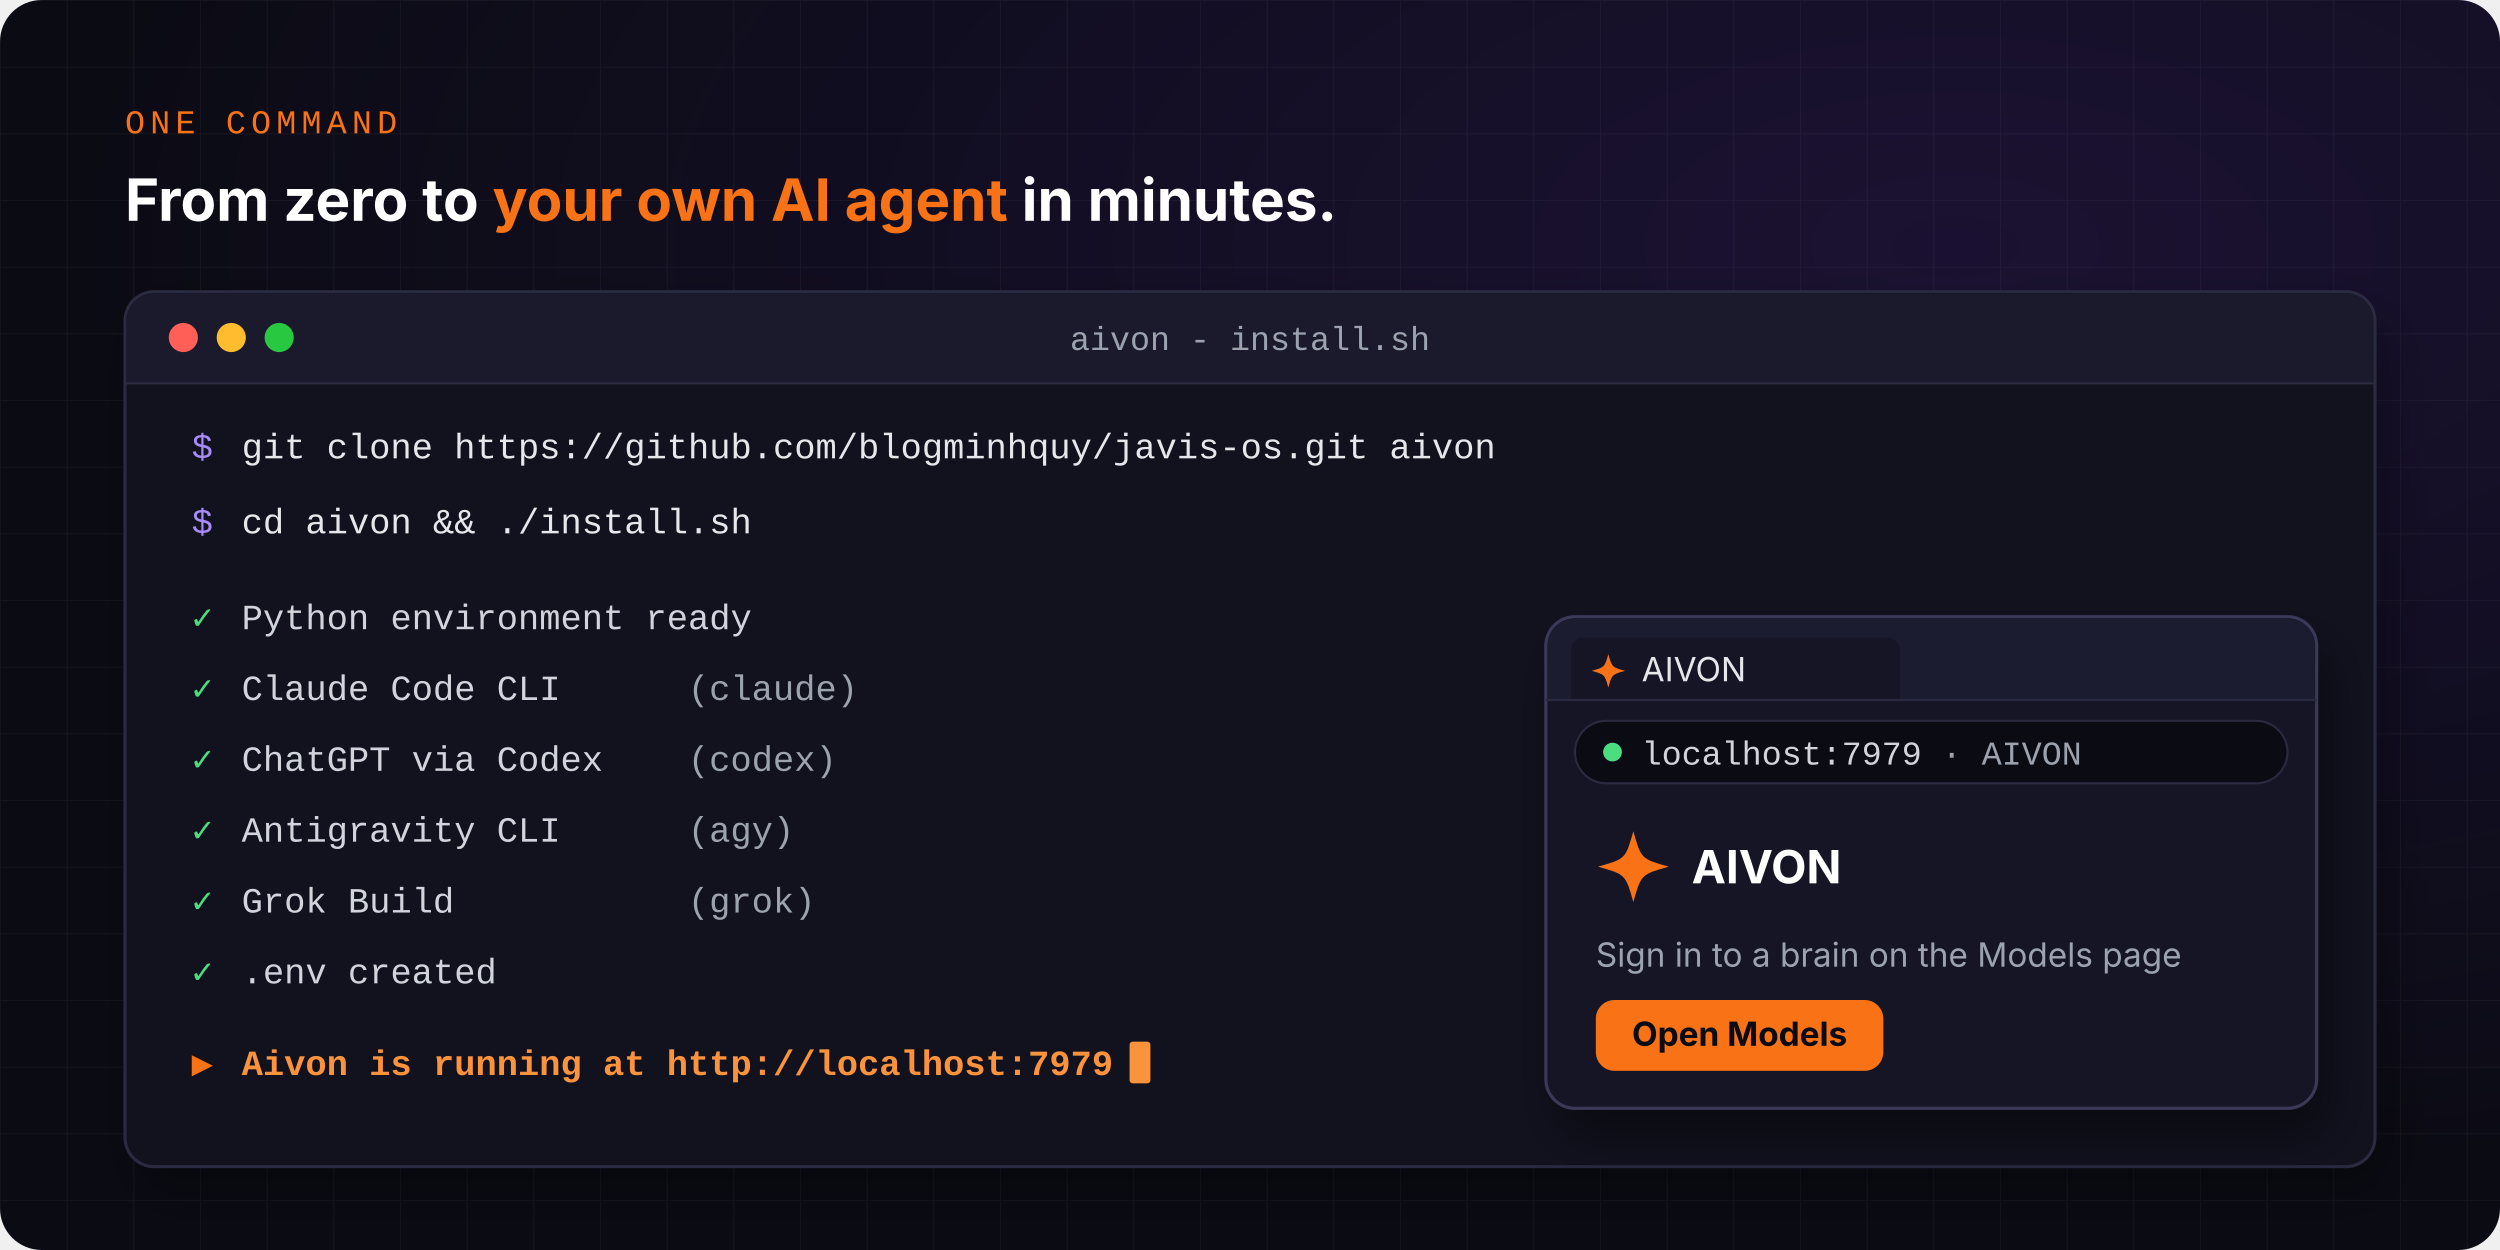
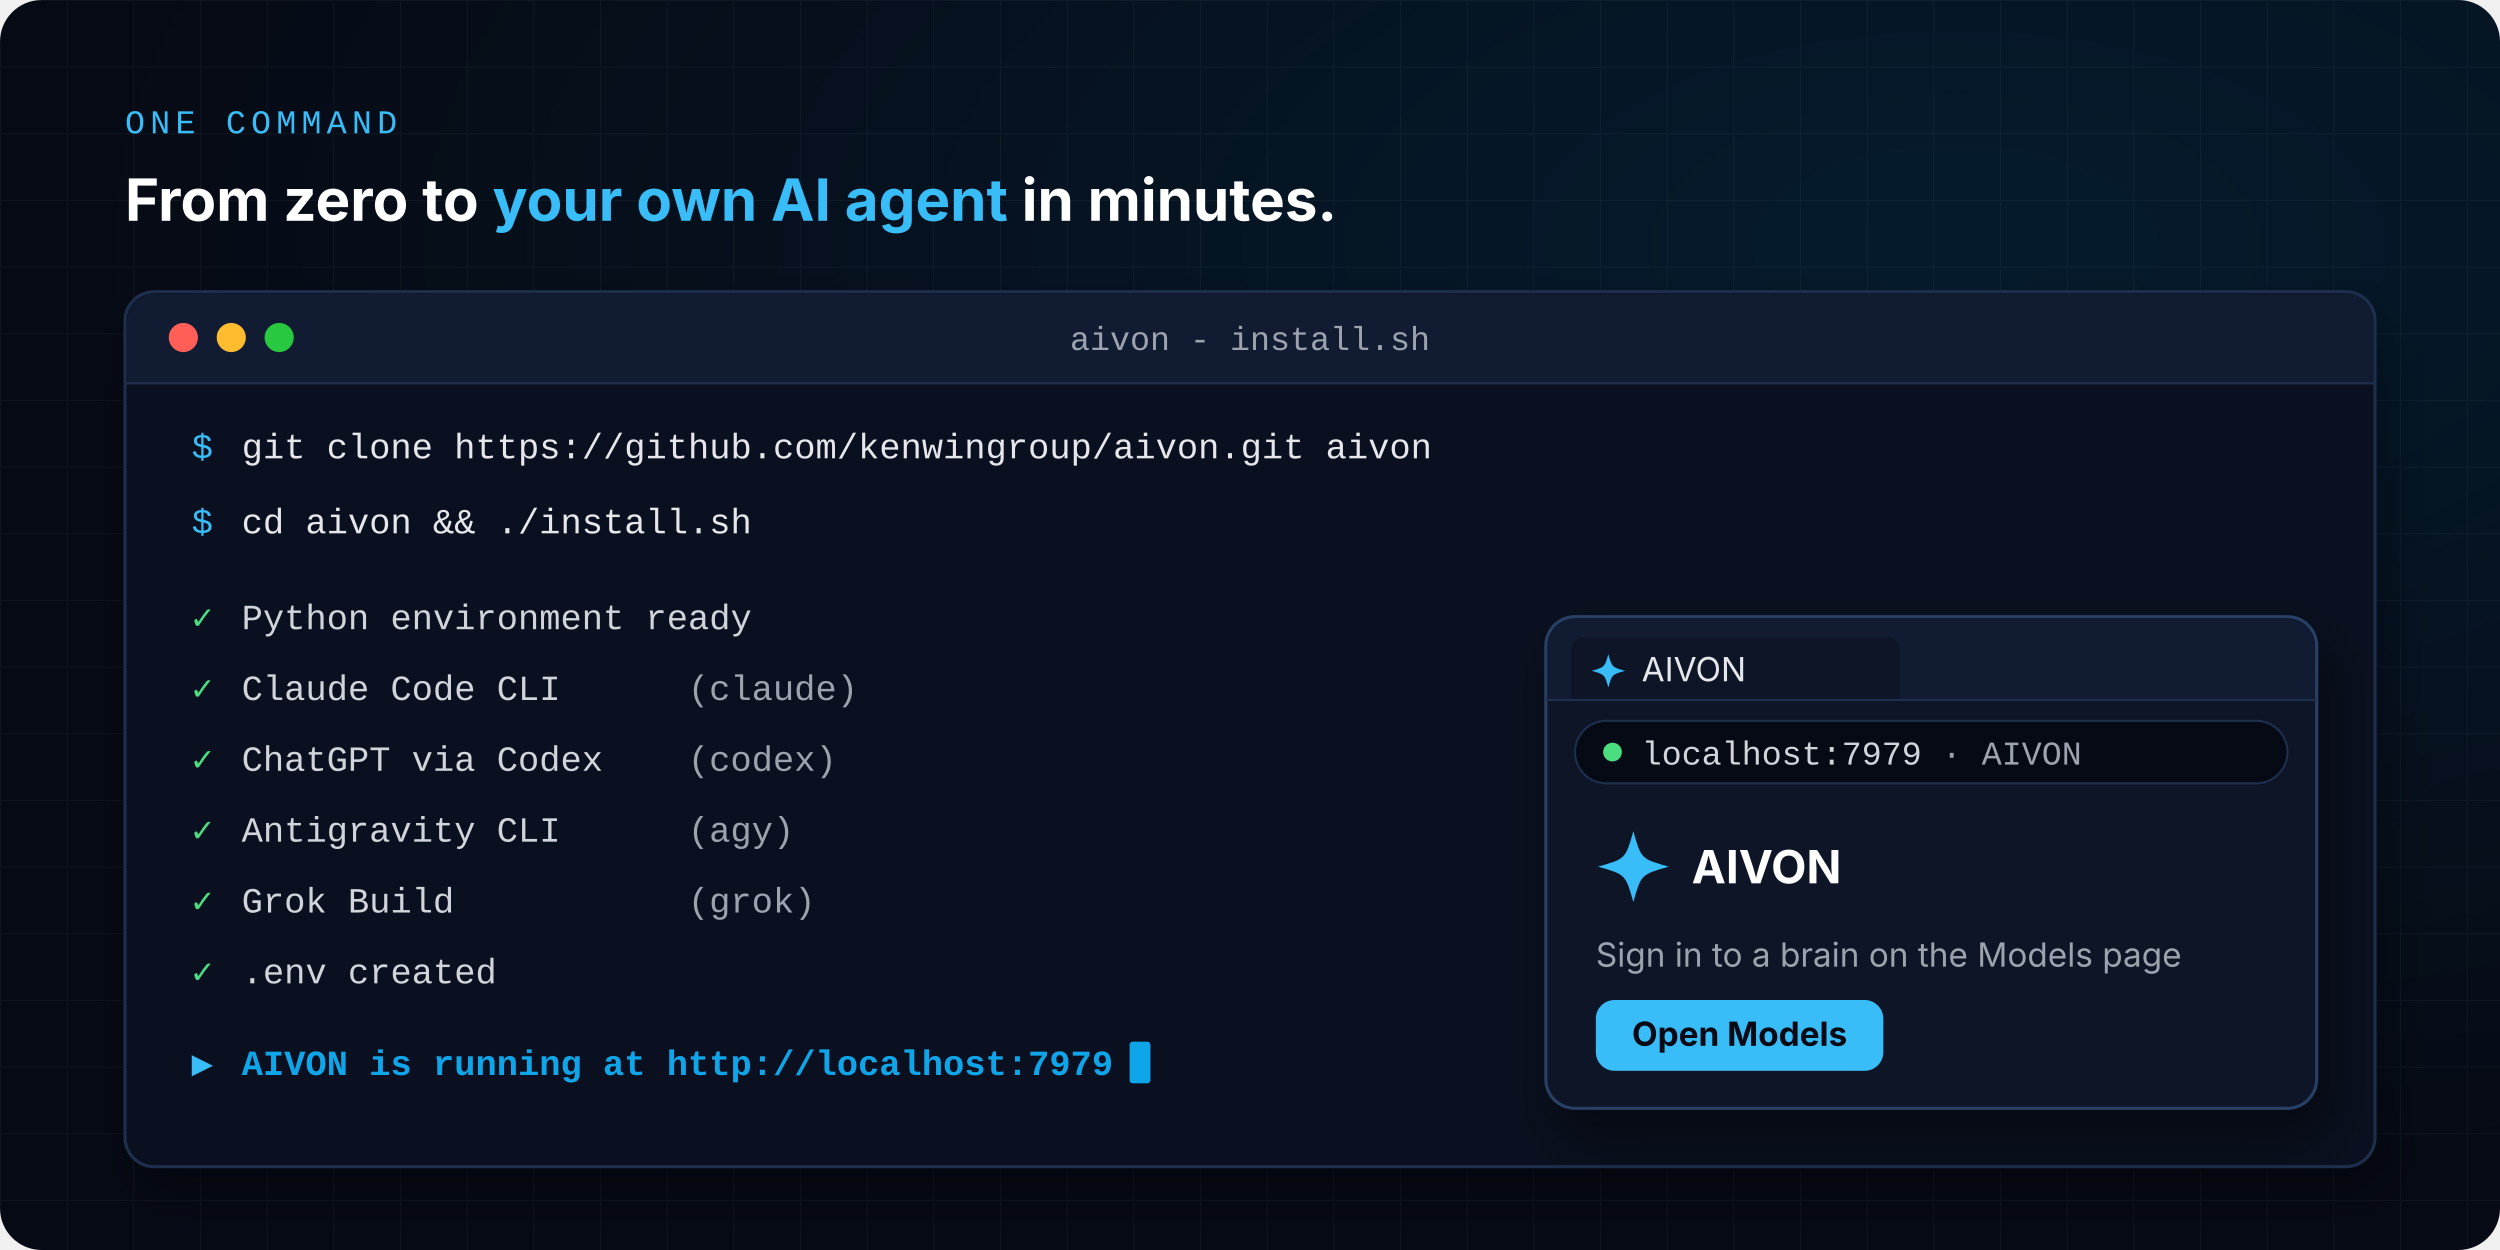
<svg xmlns="http://www.w3.org/2000/svg" viewBox="0 0 1200 600" role="img" aria-labelledby="t d">
  <defs>
    <radialGradient id="gl" cx="0.78" cy="0.2" r="0.75">
-       <stop offset="0" stop-color="#7c3aed" stop-opacity=".14" />
-       <stop offset="1" stop-color="#7c3aed" stop-opacity="0" />
+       <stop offset="0" stop-color="#0284c7" stop-opacity=".14" />
+       <stop offset="1" stop-color="#0284c7" stop-opacity="0" />
    </radialGradient>
    <pattern id="gr" width="32" height="32" patternUnits="userSpaceOnUse">
      <path d="M32 0H0V32" fill="none" stroke="#ffffff" stroke-opacity=".04" />
    </pattern>
    <clipPath id="tc">
      <rect x="62" y="186" width="1076" height="372" rx="12" />
    </clipPath>
    <filter id="sh" x="-20%" y="-20%" width="140%" height="140%">
      <feGaussianBlur stdDeviation="12" />
    </filter>
  </defs>
  <style>
@keyframes cl0{0%,1.15%{opacity:0}1.23%,100%{opacity:1}}
.cl0{animation:cl0 13.0s linear infinite}
@keyframes cv0{0%,3.85%{transform:translateX(0px);animation-timing-function:steps(59,end)}17.69%,100%{transform:translateX(601.8px)}}
.cv0{transform:translateX(601.8px);animation:cv0 13.0s linear infinite}
@keyframes cu0{0%,1.15%{opacity:0}1.23%,19.62%{opacity:1}19.69%,100%{opacity:0}}
.cu0{opacity:0;animation:cu0 13.0s linear infinite}
@keyframes cl1{0%,19.62%{opacity:0}19.69%,100%{opacity:1}}
.cl1{animation:cl1 13.0s linear infinite}
@keyframes cv1{0%,22.31%{transform:translateX(0px);animation-timing-function:steps(24,end)}28.46%,100%{transform:translateX(244.8px)}}
.cv1{transform:translateX(244.8px);animation:cv1 13.0s linear infinite}
@keyframes cu1{0%,19.62%{opacity:0}19.69%,30.38%{opacity:1}30.46%,100%{opacity:0}}
.cu1{opacity:0;animation:cu1 13.0s linear infinite}
@keyframes ol0{0%,33.08%{opacity:0}34.00%,100%{opacity:1}}
.ol0{animation:ol0 13.0s ease-out infinite}
@keyframes ol1{0%,36.54%{opacity:0}37.46%,100%{opacity:1}}
.ol1{animation:ol1 13.0s ease-out infinite}
@keyframes ol2{0%,40.00%{opacity:0}40.92%,100%{opacity:1}}
.ol2{animation:ol2 13.0s ease-out infinite}
@keyframes ol3{0%,43.46%{opacity:0}44.38%,100%{opacity:1}}
.ol3{animation:ol3 13.0s ease-out infinite}
@keyframes ol4{0%,46.92%{opacity:0}47.85%,100%{opacity:1}}
.ol4{animation:ol4 13.0s ease-out infinite}
@keyframes ol5{0%,50.38%{opacity:0}51.31%,100%{opacity:1}}
.ol5{animation:ol5 13.0s ease-out infinite}
@keyframes ol6{0%,54.62%{opacity:0}55.54%,100%{opacity:1}}
.ol6{animation:ol6 13.0s ease-out infinite}
@keyframes br{0%,59.23%{opacity:0;transform:translateY(48px)}65.00%,100%{opacity:1;transform:translateY(0px)}}
.br{animation:br 13.0s cubic-bezier(.2,.8,.2,1) infinite}
@keyframes sc{0%,90.00%{opacity:1}94.62%,100%{opacity:0}}
.sc{animation:sc 13.0s ease-in-out infinite}
@keyframes blink{0%,49.9%{opacity:1}50%,100%{opacity:0}}
.blink{animation:blink 1.1s steps(1,end) infinite}
@media (prefers-reduced-motion: reduce){*{animation:none !important}}
</style>
-   <rect width="1200" height="600" rx="20" fill="#0b0b14" />
+   <rect width="1200" height="600" rx="20" fill="#060a14" />
  <rect width="1200" height="600" rx="20" fill="url(#gr)" />
  <rect width="1200" height="600" rx="20" fill="url(#gl)" />
-   <text x="60" y="64" fill="#f97316" font-size="16" letter-spacing="2.5" font-family="ui-monospace, 'SFMono-Regular', Consolas, 'Courier New', monospace">ONE COMMAND</text>
-   <text x="60" y="106" fill="#ffffff" font-size="28" font-weight="700" font-family="Inter, 'Segoe UI', system-ui, -apple-system, Arial, sans-serif">From zero to <tspan fill="#f97316">your own AI agent</tspan> in minutes.</text>
+   <text x="60" y="64" fill="#38bdf8" font-size="16" letter-spacing="2.5" font-family="ui-monospace, 'SFMono-Regular', Consolas, 'Courier New', monospace">ONE COMMAND</text>
+   <text x="60" y="106" fill="#ffffff" font-size="28" font-weight="700" font-family="Inter, 'Segoe UI', system-ui, -apple-system, Arial, sans-serif">From zero to <tspan fill="#38bdf8">your own AI agent</tspan> in minutes.</text>
  <rect x="66" y="152" width="1080" height="420" rx="14" fill="#000" opacity=".35" filter="url(#sh)" />
-   <rect x="60" y="140" width="1080" height="420" rx="14" fill="#12121f" stroke="#2a2a40" stroke-width="1.5" />
-   <path d="M61,184 V154 a13,13 0 0 1 13,-13 H1126 a13,13 0 0 1 13,13 V184 Z" fill="#1a1a2c" />
-   <line x1="60" y1="184" x2="1140" y2="184" stroke="#2a2a40" />
+   <rect x="60" y="140" width="1080" height="420" rx="14" fill="#0a101f" stroke="#1e2f4d" stroke-width="1.5" />
+   <path d="M61,184 V154 a13,13 0 0 1 13,-13 H1126 a13,13 0 0 1 13,13 V184 Z" fill="#111c33" />
+   <line x1="60" y1="184" x2="1140" y2="184" stroke="#1e2f4d" />
  <circle cx="88" cy="162" r="7" fill="#ff5f57" />
  <circle cx="111" cy="162" r="7" fill="#febc2e" />
  <circle cx="134" cy="162" r="7" fill="#28c840" />
  <text x="600" y="168" fill="#9ca3af" font-size="16" text-anchor="middle" font-family="ui-monospace, 'SFMono-Regular', Consolas, 'Courier New', monospace">aivon - install.sh</text>
  <g class="sc">
    <g clip-path="url(#tc)" font-size="17" font-family="ui-monospace, 'SFMono-Regular', Consolas, 'Courier New', monospace">
      <g class="cl0">
-         <text x="92" y="220" fill="#a78bfa">$</text>
-         <text x="116" y="220" fill="#e5e7eb" textLength="601.8" lengthAdjust="spacing">git clone https://github.com/blogminhquy/javis-os.git aivon</text>
+         <text x="92" y="220" fill="#38bdf8">$</text>
+         <text x="116" y="220" fill="#e5e7eb" textLength="601.8" lengthAdjust="spacing">git clone https://github.com/kenwingroup/aivon.git aivon</text>
        <g class="cv0">
-           <rect x="116" y="200" width="617.8" height="28" fill="#12121f" />
+           <rect x="116" y="200" width="617.8" height="28" fill="#0a101f" />
          <rect class="cu0" x="117" y="204" width="10" height="20" rx="1.5" fill="#e5e7eb" />
        </g>
      </g>
      <g class="cl1">
-         <text x="92" y="256" fill="#a78bfa">$</text>
+         <text x="92" y="256" fill="#38bdf8">$</text>
        <text x="116" y="256" fill="#e5e7eb" textLength="244.8" lengthAdjust="spacing">cd aivon &amp;&amp; ./install.sh</text>
        <g class="cv1">
-           <rect x="116" y="236" width="260.8" height="28" fill="#12121f" />
+           <rect x="116" y="236" width="260.8" height="28" fill="#0a101f" />
          <rect class="cu1" x="117" y="240" width="10" height="20" rx="1.5" fill="#e5e7eb" />
        </g>
      </g>
      <g class="ol0">
        <text x="92" y="302" fill="#4ade80" font-weight="700">✓</text>
        <text x="116" y="302" fill="#d1d5db">Python environment ready</text>
      </g>
      <g class="ol1">
        <text x="92" y="336" fill="#4ade80" font-weight="700">✓</text>
        <text x="116" y="336" fill="#d1d5db">Claude Code CLI</text>
        <text x="330.2" y="336" fill="#9ca3af">(claude)</text>
      </g>
      <g class="ol2">
        <text x="92" y="370" fill="#4ade80" font-weight="700">✓</text>
        <text x="116" y="370" fill="#d1d5db">ChatGPT via Codex</text>
        <text x="330.2" y="370" fill="#9ca3af">(codex)</text>
      </g>
      <g class="ol3">
        <text x="92" y="404" fill="#4ade80" font-weight="700">✓</text>
        <text x="116" y="404" fill="#d1d5db">Antigravity CLI</text>
        <text x="330.2" y="404" fill="#9ca3af">(agy)</text>
      </g>
      <g class="ol4">
        <text x="92" y="438" fill="#4ade80" font-weight="700">✓</text>
        <text x="116" y="438" fill="#d1d5db">Grok Build</text>
        <text x="330.2" y="438" fill="#9ca3af">(grok)</text>
      </g>
      <g class="ol5">
        <text x="92" y="472" fill="#4ade80" font-weight="700">✓</text>
        <text x="116" y="472" fill="#d1d5db">.env created</text>
      </g>
      <g class="ol6">
-         <text x="92" y="516" fill="#f97316">▶</text>
-         <text x="116" y="516" fill="#fb923c" font-weight="700" textLength="418.2" lengthAdjust="spacing">Aivon is running at http://localhost:7979</text>
-         <rect class="blink" x="542.2" y="500" width="10" height="20" rx="1.5" fill="#fb923c" />
+         <text x="92" y="516" fill="#38bdf8">▶</text>
+         <text x="116" y="516" fill="#0ea5e9" font-weight="700" textLength="418.2" lengthAdjust="spacing">AIVON is running at http://localhost:7979</text>
+         <rect class="blink" x="542.2" y="500" width="10" height="20" rx="1.5" fill="#0ea5e9" />
      </g>
    </g>
    <g class="br">
      <rect x="748" y="310" width="370" height="236" rx="14" fill="#000" opacity=".45" filter="url(#sh)" />
-       <rect x="742" y="296" width="370" height="236" rx="14" fill="#151525" stroke="#3a3a58" stroke-width="1.5" />
-       <path d="M743,336 V310 a13,13 0 0 1 13,-13 H1098 a13,13 0 0 1 13,13 V336 Z" fill="#1c1c30" />
-       <path d="M754,336 V312 a6,6 0 0 1 6,-6 H906 a6,6 0 0 1 6,6 V336 Z" fill="#151525" />
-       <path d="M772,314 C773.76,320.24 773.76,320.24 780,322 C773.76,323.76 773.76,323.76 772,330 C770.24,323.76 770.24,323.76 764,322 C770.24,320.24 770.24,320.24 772,314Z" fill="#f97316" />
+       <rect x="742" y="296" width="370" height="236" rx="14" fill="#0d1527" stroke="#284066" stroke-width="1.5" />
+       <path d="M743,336 V310 a13,13 0 0 1 13,-13 H1098 a13,13 0 0 1 13,13 V336 Z" fill="#111c33" />
+       <path d="M754,336 V312 a6,6 0 0 1 6,-6 H906 a6,6 0 0 1 6,6 V336 Z" fill="#0d1527" />
+       <path d="M772,314 C773.76,320.24 773.76,320.24 780,322 C773.76,323.76 773.76,323.76 772,330 C770.24,323.76 770.24,323.76 764,322 C770.24,320.24 770.24,320.24 772,314Z" fill="#38bdf8" />
      <text x="788" y="327" fill="#e5e7eb" font-size="16" font-family="Inter, 'Segoe UI', system-ui, -apple-system, Arial, sans-serif">AIVON</text>
-       <line x1="742" y1="336" x2="1112" y2="336" stroke="#2a2a40" />
-       <rect x="756" y="346" width="342" height="30" rx="15" fill="#0b0b14" stroke="#2a2a40" />
+       <line x1="742" y1="336" x2="1112" y2="336" stroke="#1e2f4d" />
+       <rect x="756" y="346" width="342" height="30" rx="15" fill="#060a14" stroke="#1e2f4d" />
      <circle cx="774" cy="361" r="4.5" fill="#4ade80" />
      <text x="788" y="367" fill="#d1d5db" font-size="16" font-family="ui-monospace, 'SFMono-Regular', Consolas, 'Courier New', monospace">localhost:7979 <tspan fill="#9ca3af">· AIVON</tspan>
      </text>
-       <path d="M784,399 C787.74,412.26 787.74,412.26 801,416 C787.74,419.74 787.74,419.74 784,433 C780.26,419.74 780.26,419.74 767,416 C780.26,412.26 780.26,412.26 784,399Z" fill="#f97316" />
+       <path d="M784,399 C787.74,412.26 787.74,412.26 801,416 C787.74,419.74 787.74,419.74 784,433 C780.26,419.74 780.26,419.74 767,416 C780.26,412.26 780.26,412.26 784,399Z" fill="#38bdf8" />
      <text x="812" y="424" fill="#ffffff" font-size="22" font-weight="700" font-family="Inter, 'Segoe UI', system-ui, -apple-system, Arial, sans-serif">AIVON</text>
      <text x="766" y="464" fill="#9ca3af" font-size="16" font-family="Inter, 'Segoe UI', system-ui, -apple-system, Arial, sans-serif">Sign in to a brain on the Models page</text>
-       <rect x="766" y="480" width="138" height="34" rx="9" fill="#f97316" />
-       <text x="835" y="502" fill="#0b0b14" font-size="16" font-weight="700" text-anchor="middle" font-family="Inter, 'Segoe UI', system-ui, -apple-system, Arial, sans-serif">Open Models</text>
+       <rect x="766" y="480" width="138" height="34" rx="9" fill="#38bdf8" />
+       <text x="835" y="502" fill="#060a14" font-size="16" font-weight="700" text-anchor="middle" font-family="Inter, 'Segoe UI', system-ui, -apple-system, Arial, sans-serif">Open Models</text>
    </g>
  </g>
</svg>
